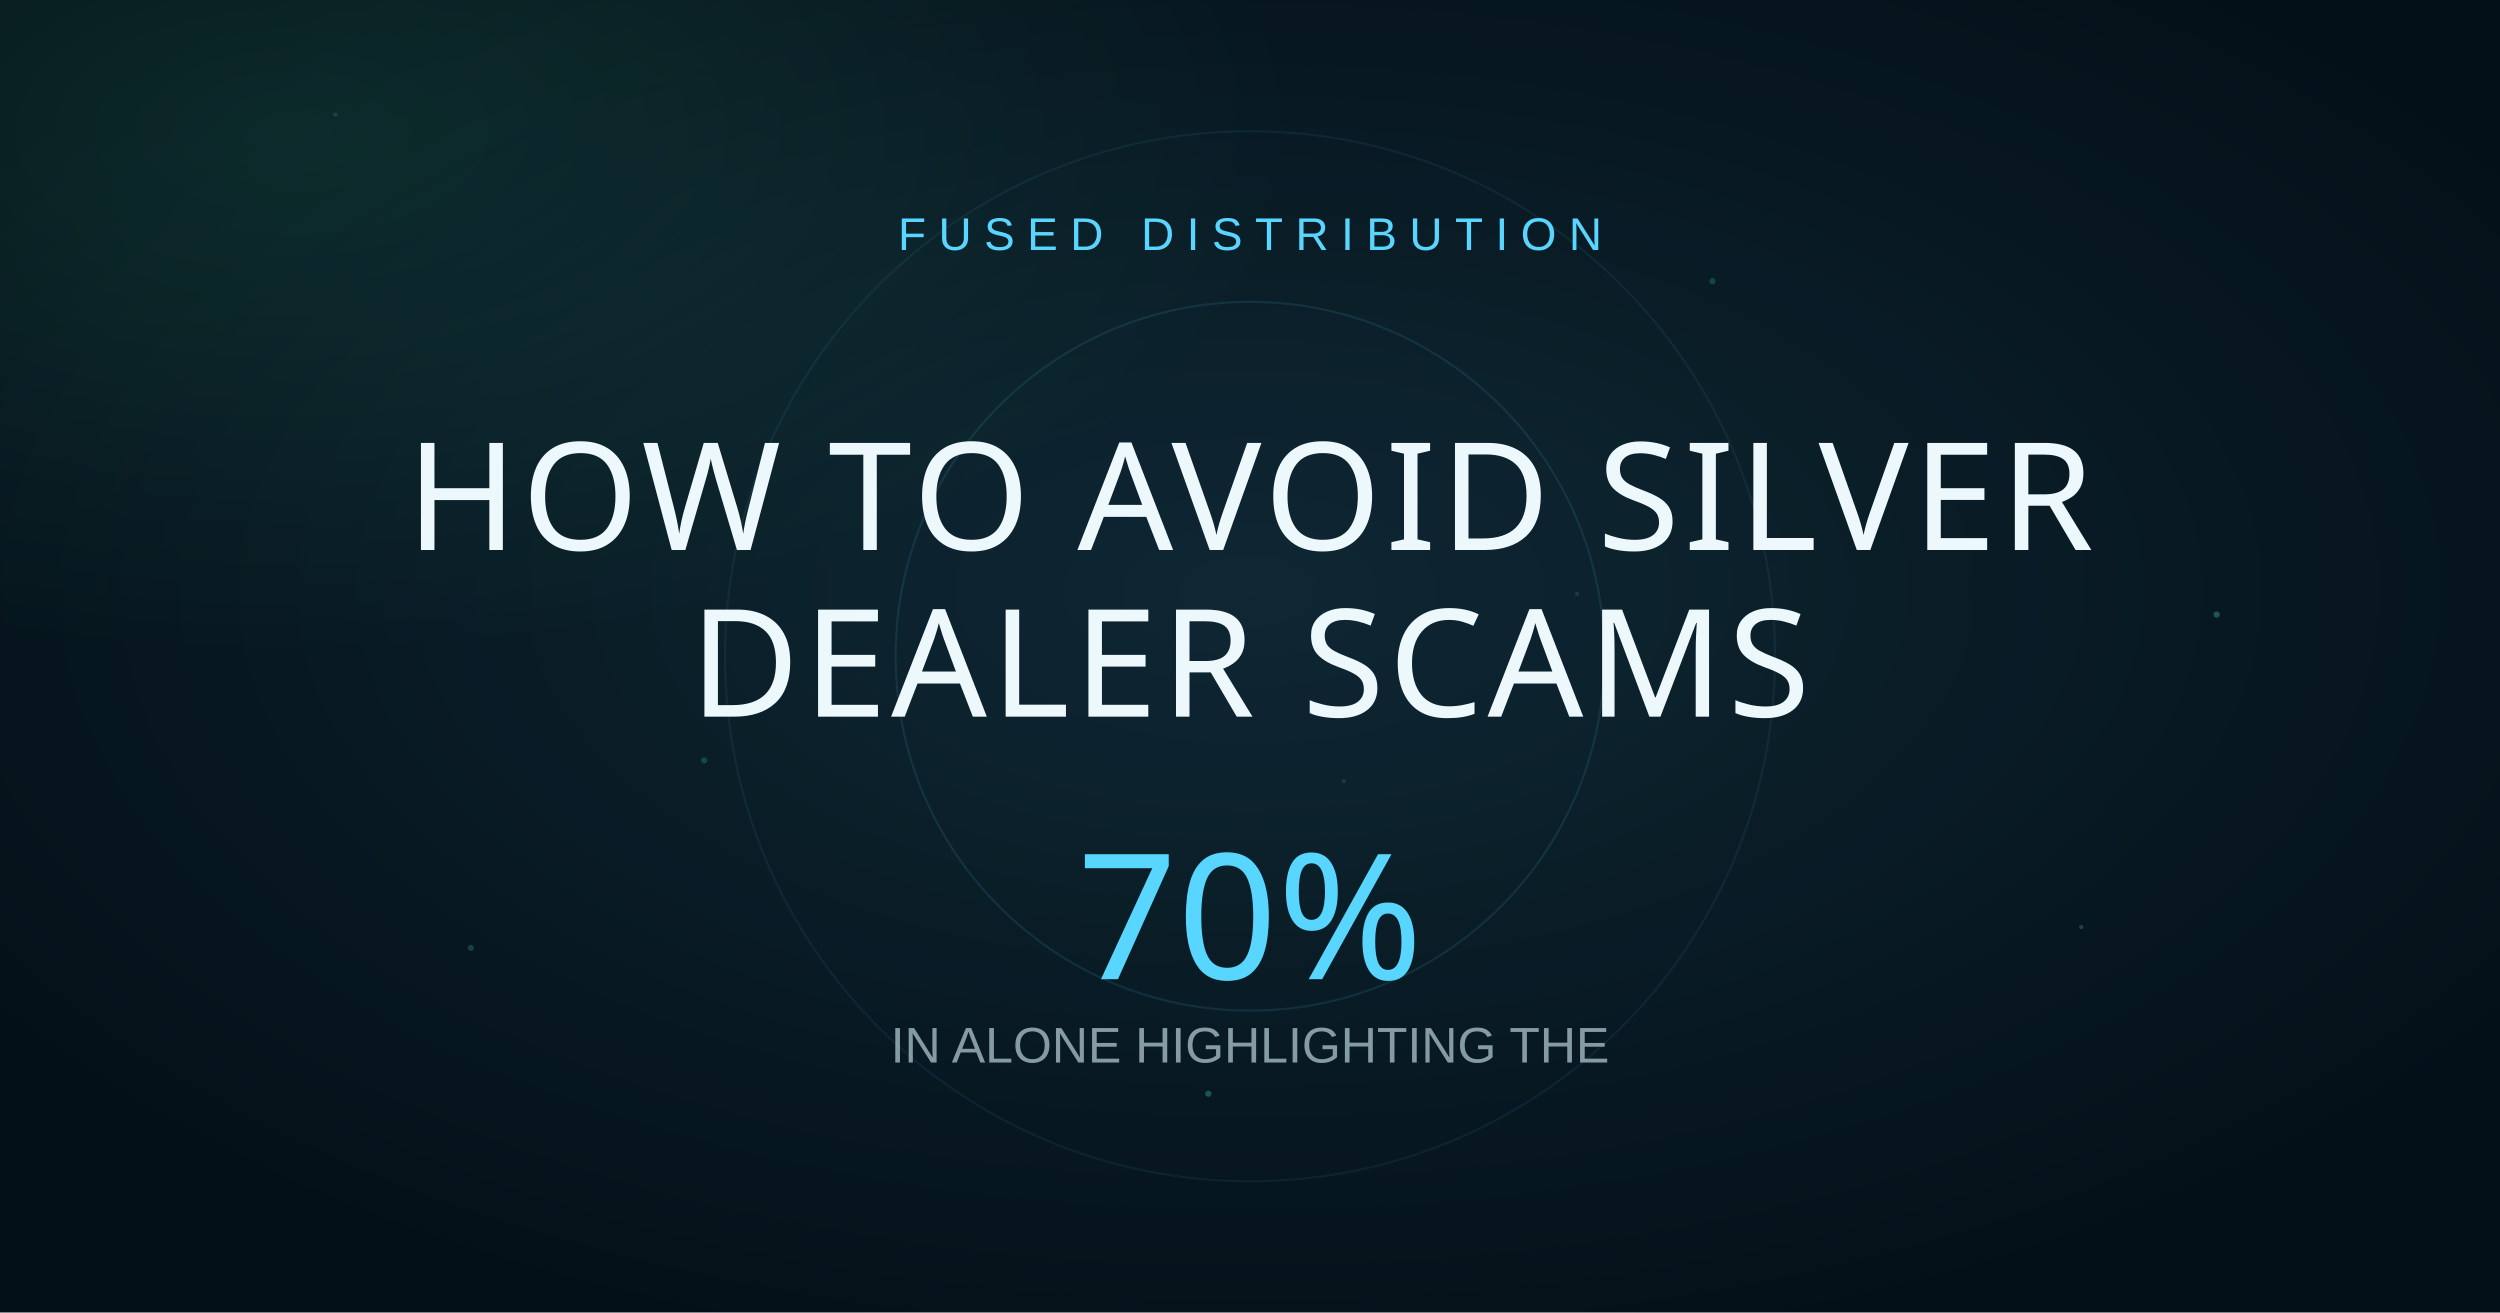
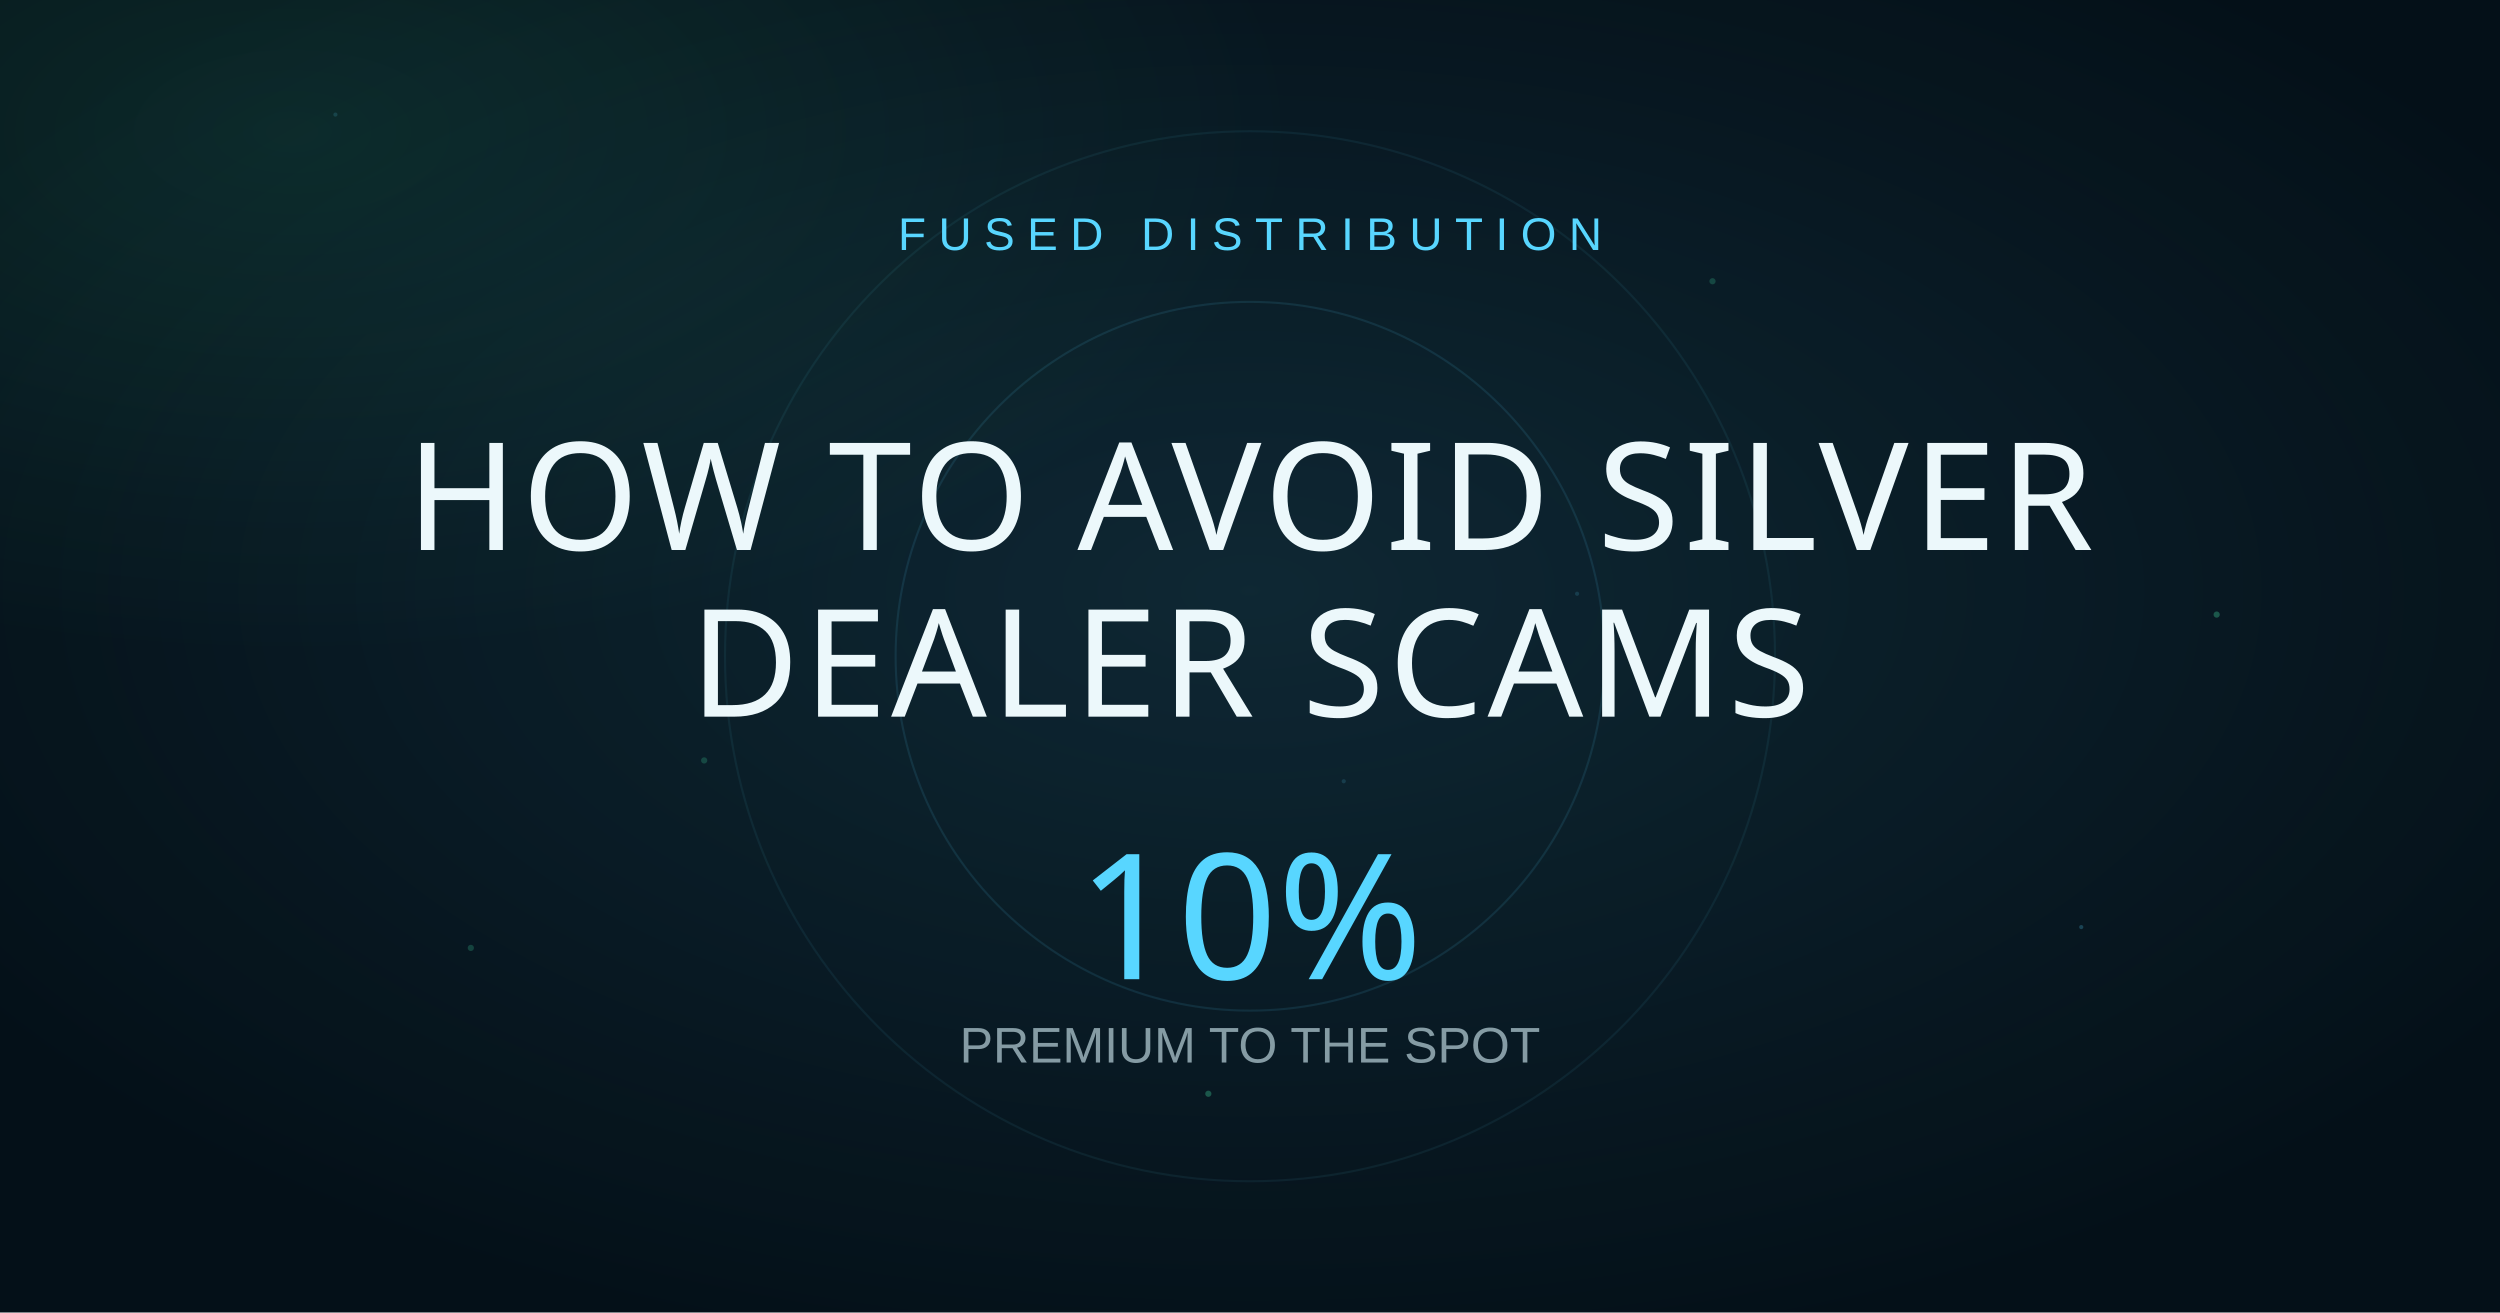
<svg xmlns="http://www.w3.org/2000/svg" width="1200" height="630" viewBox="0 0 1200 630">
  <rect width="1200" height="630" fill="#041018" />
  <radialGradient id="g1" cx="50%" cy="45%" r="60%">
    <stop offset="0%" stop-color="#58d6ff" stop-opacity="0.12" />
    <stop offset="100%" stop-color="#58d6ff" stop-opacity="0" />
  </radialGradient>
  <radialGradient id="g2" cx="12%" cy="10%" r="40%">
    <stop offset="0%" stop-color="#4dffb8" stop-opacity="0.10" />
    <stop offset="100%" stop-color="#4dffb8" stop-opacity="0" />
  </radialGradient>
  <rect width="1200" height="630" fill="url(#g1)" />
  <rect width="1200" height="630" fill="url(#g2)" />
  <circle cx="600" cy="315" r="252" fill="none" stroke="#58d6ff" stroke-opacity="0.07" />
  <circle cx="600" cy="315" r="170.1" fill="none" stroke="#58d6ff" stroke-opacity="0.11" />
  <circle cx="757" cy="285" r="1" fill="#58d6ff" opacity="0.15" />
  <circle cx="338" cy="365" r="1.5" fill="#4dffb8" opacity="0.19" />
  <circle cx="999" cy="445" r="1" fill="#58d6ff" opacity="0.23" />
  <circle cx="580" cy="525" r="1.5" fill="#4dffb8" opacity="0.27" />
  <circle cx="161" cy="55" r="1" fill="#58d6ff" opacity="0.15" />
  <circle cx="822" cy="135" r="1.5" fill="#4dffb8" opacity="0.19" />
  <circle cx="403" cy="215" r="1" fill="#58d6ff" opacity="0.23" />
  <circle cx="1064" cy="295" r="1.5" fill="#4dffb8" opacity="0.27" />
  <circle cx="645" cy="375" r="1" fill="#58d6ff" opacity="0.15" />
  <circle cx="226" cy="455" r="1.5" fill="#4dffb8" opacity="0.19" />
  <text x="600" y="120" font-family="Arial, sans-serif" font-size="22" fill="#58d6ff" text-anchor="middle" letter-spacing="6">FUSED DISTRIBUTION</text>
  <text x="600" y="264" font-family="Impact, Haettenschweiler, sans-serif" font-size="72" fill="#ecf8fb" text-anchor="middle" letter-spacing="2">HOW TO AVOID SILVER</text>
  <text x="600" y="344" font-family="Impact, Haettenschweiler, sans-serif" font-size="72" fill="#ecf8fb" text-anchor="middle" letter-spacing="2">DEALER SCAMS</text>
-   <text x="600" y="470" font-family="Impact, sans-serif" font-size="84" fill="#58d6ff" text-anchor="middle">70%</text>
-   <text x="600" y="510" font-family="Arial, sans-serif" font-size="24" fill="rgba(175,198,207,0.75)" text-anchor="middle">IN ALONE HIGHLIGHTING THE</text>
+   <text x="600" y="470" font-family="Impact, sans-serif" font-size="84" fill="#58d6ff" text-anchor="middle">10%</text>
+   <text x="600" y="510" font-family="Arial, sans-serif" font-size="24" fill="rgba(175,198,207,0.75)" text-anchor="middle">PREMIUM TO THE SPOT</text>
</svg>
